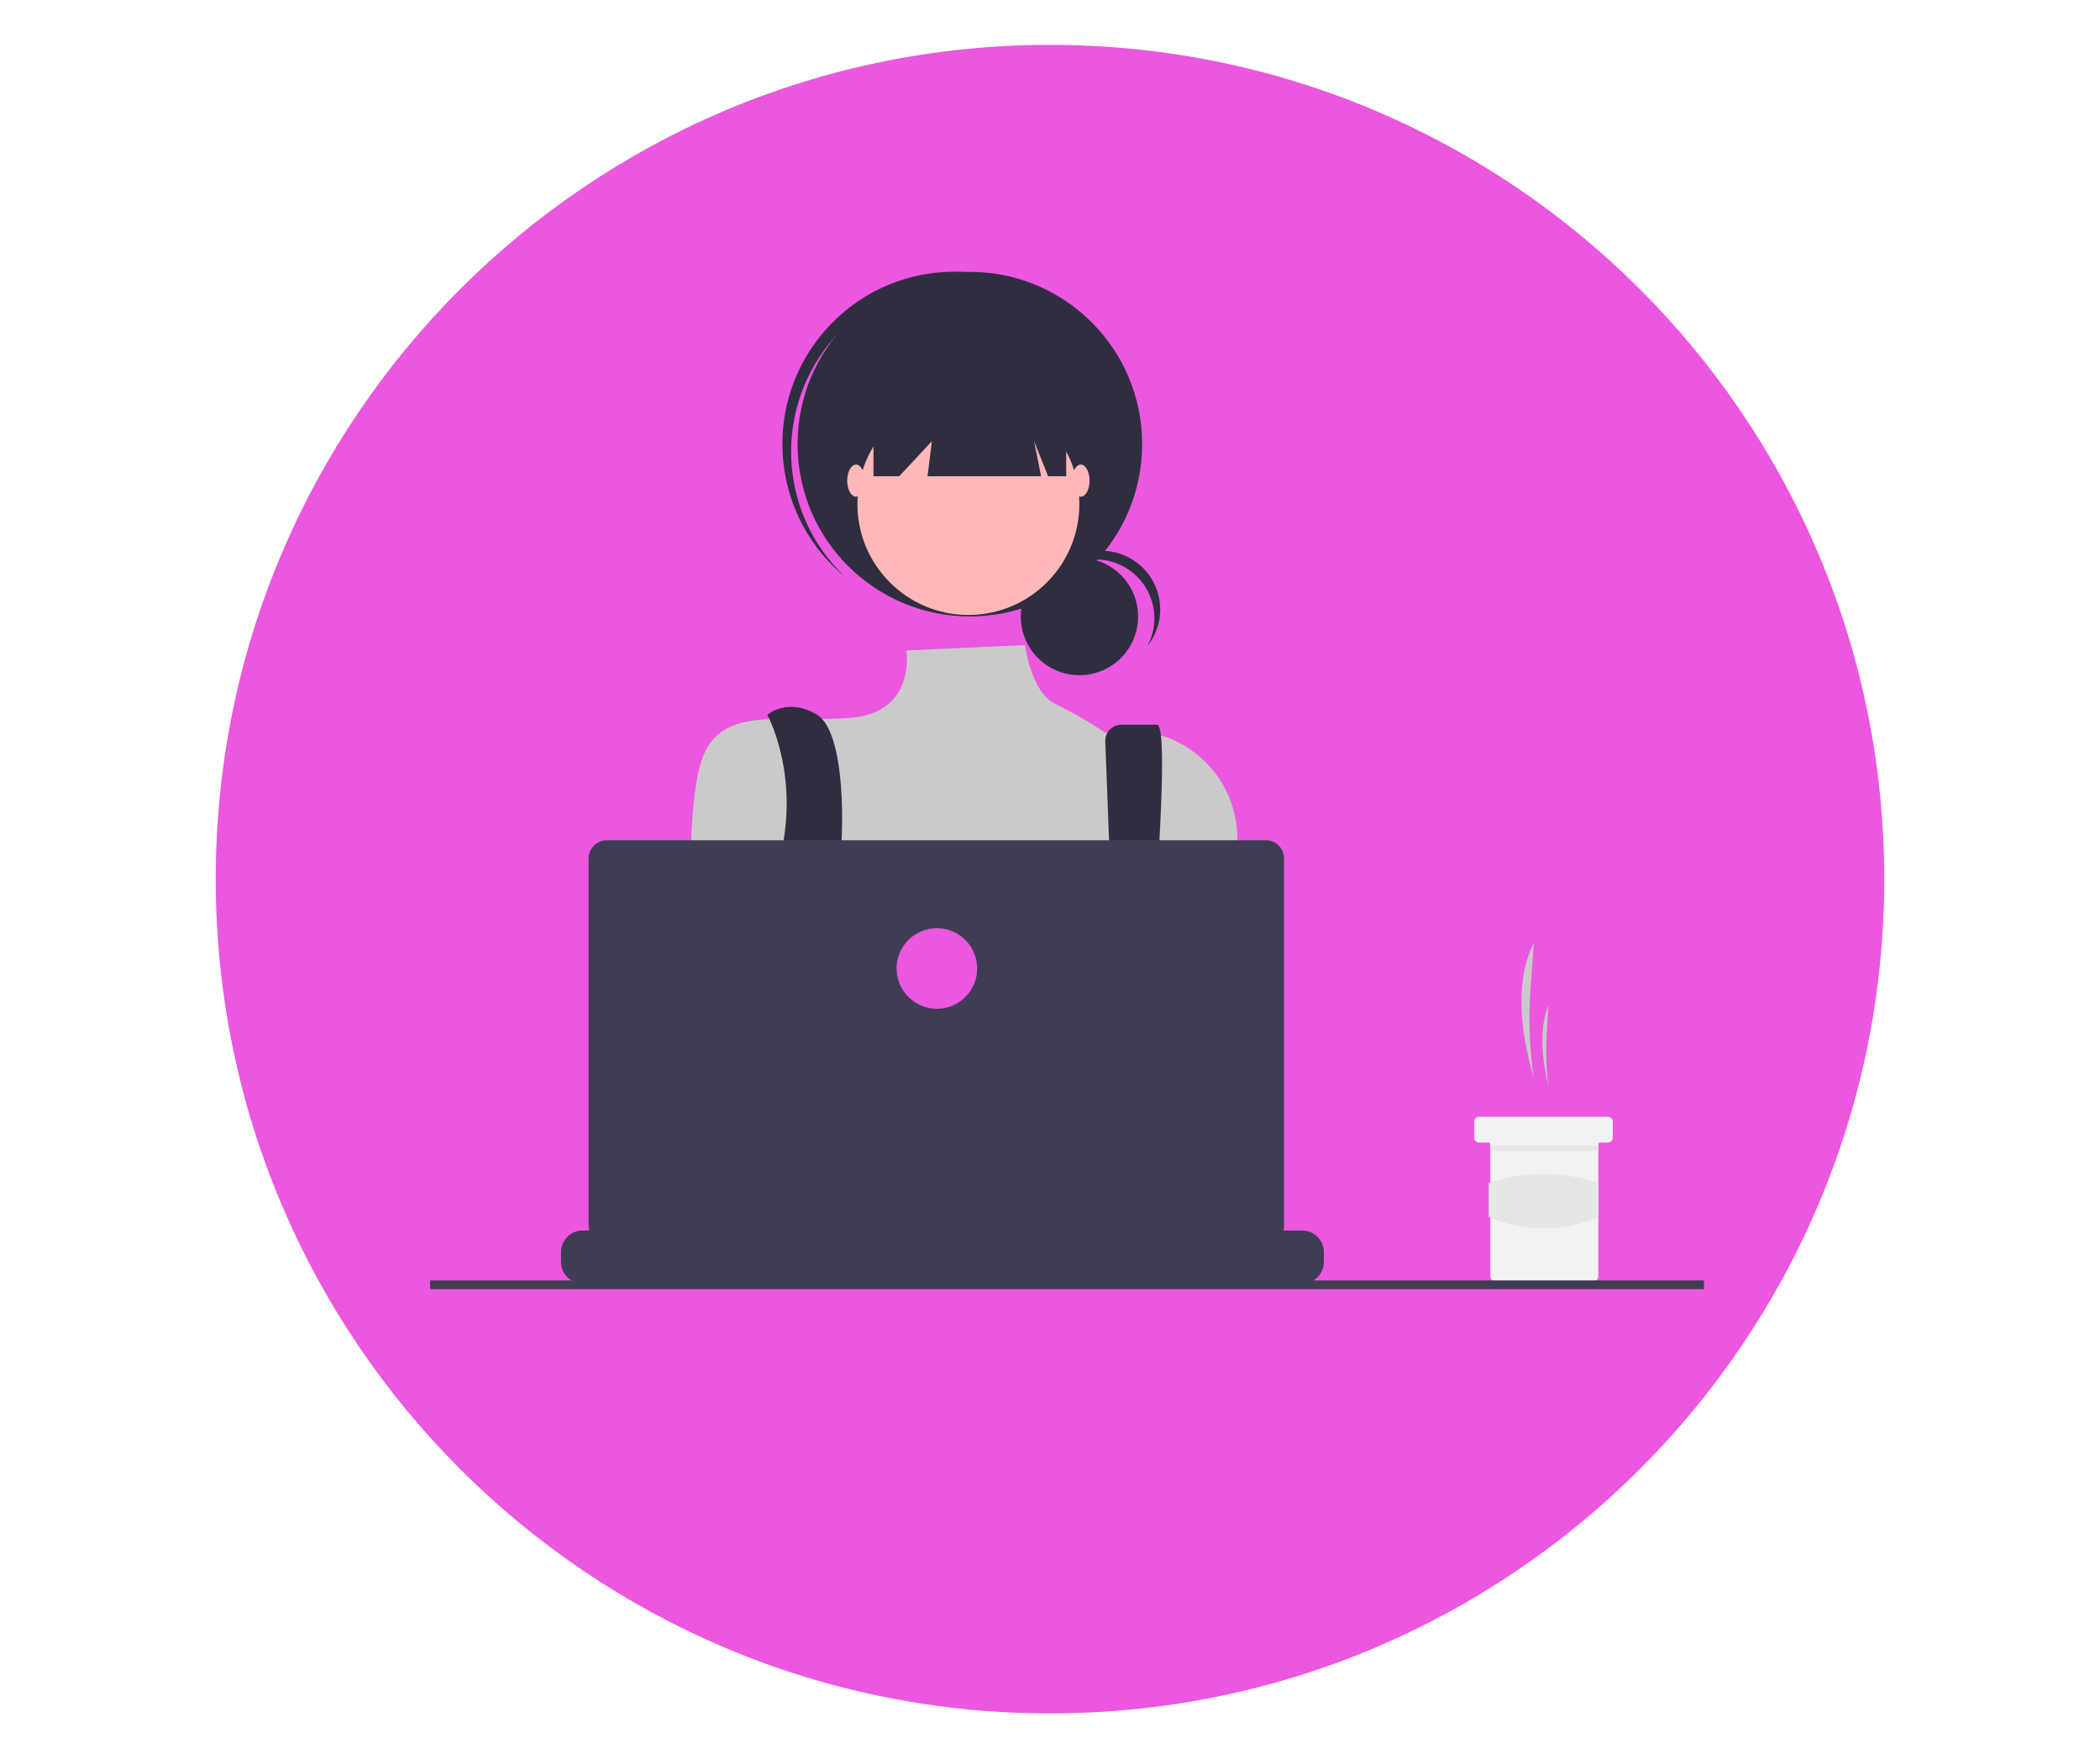
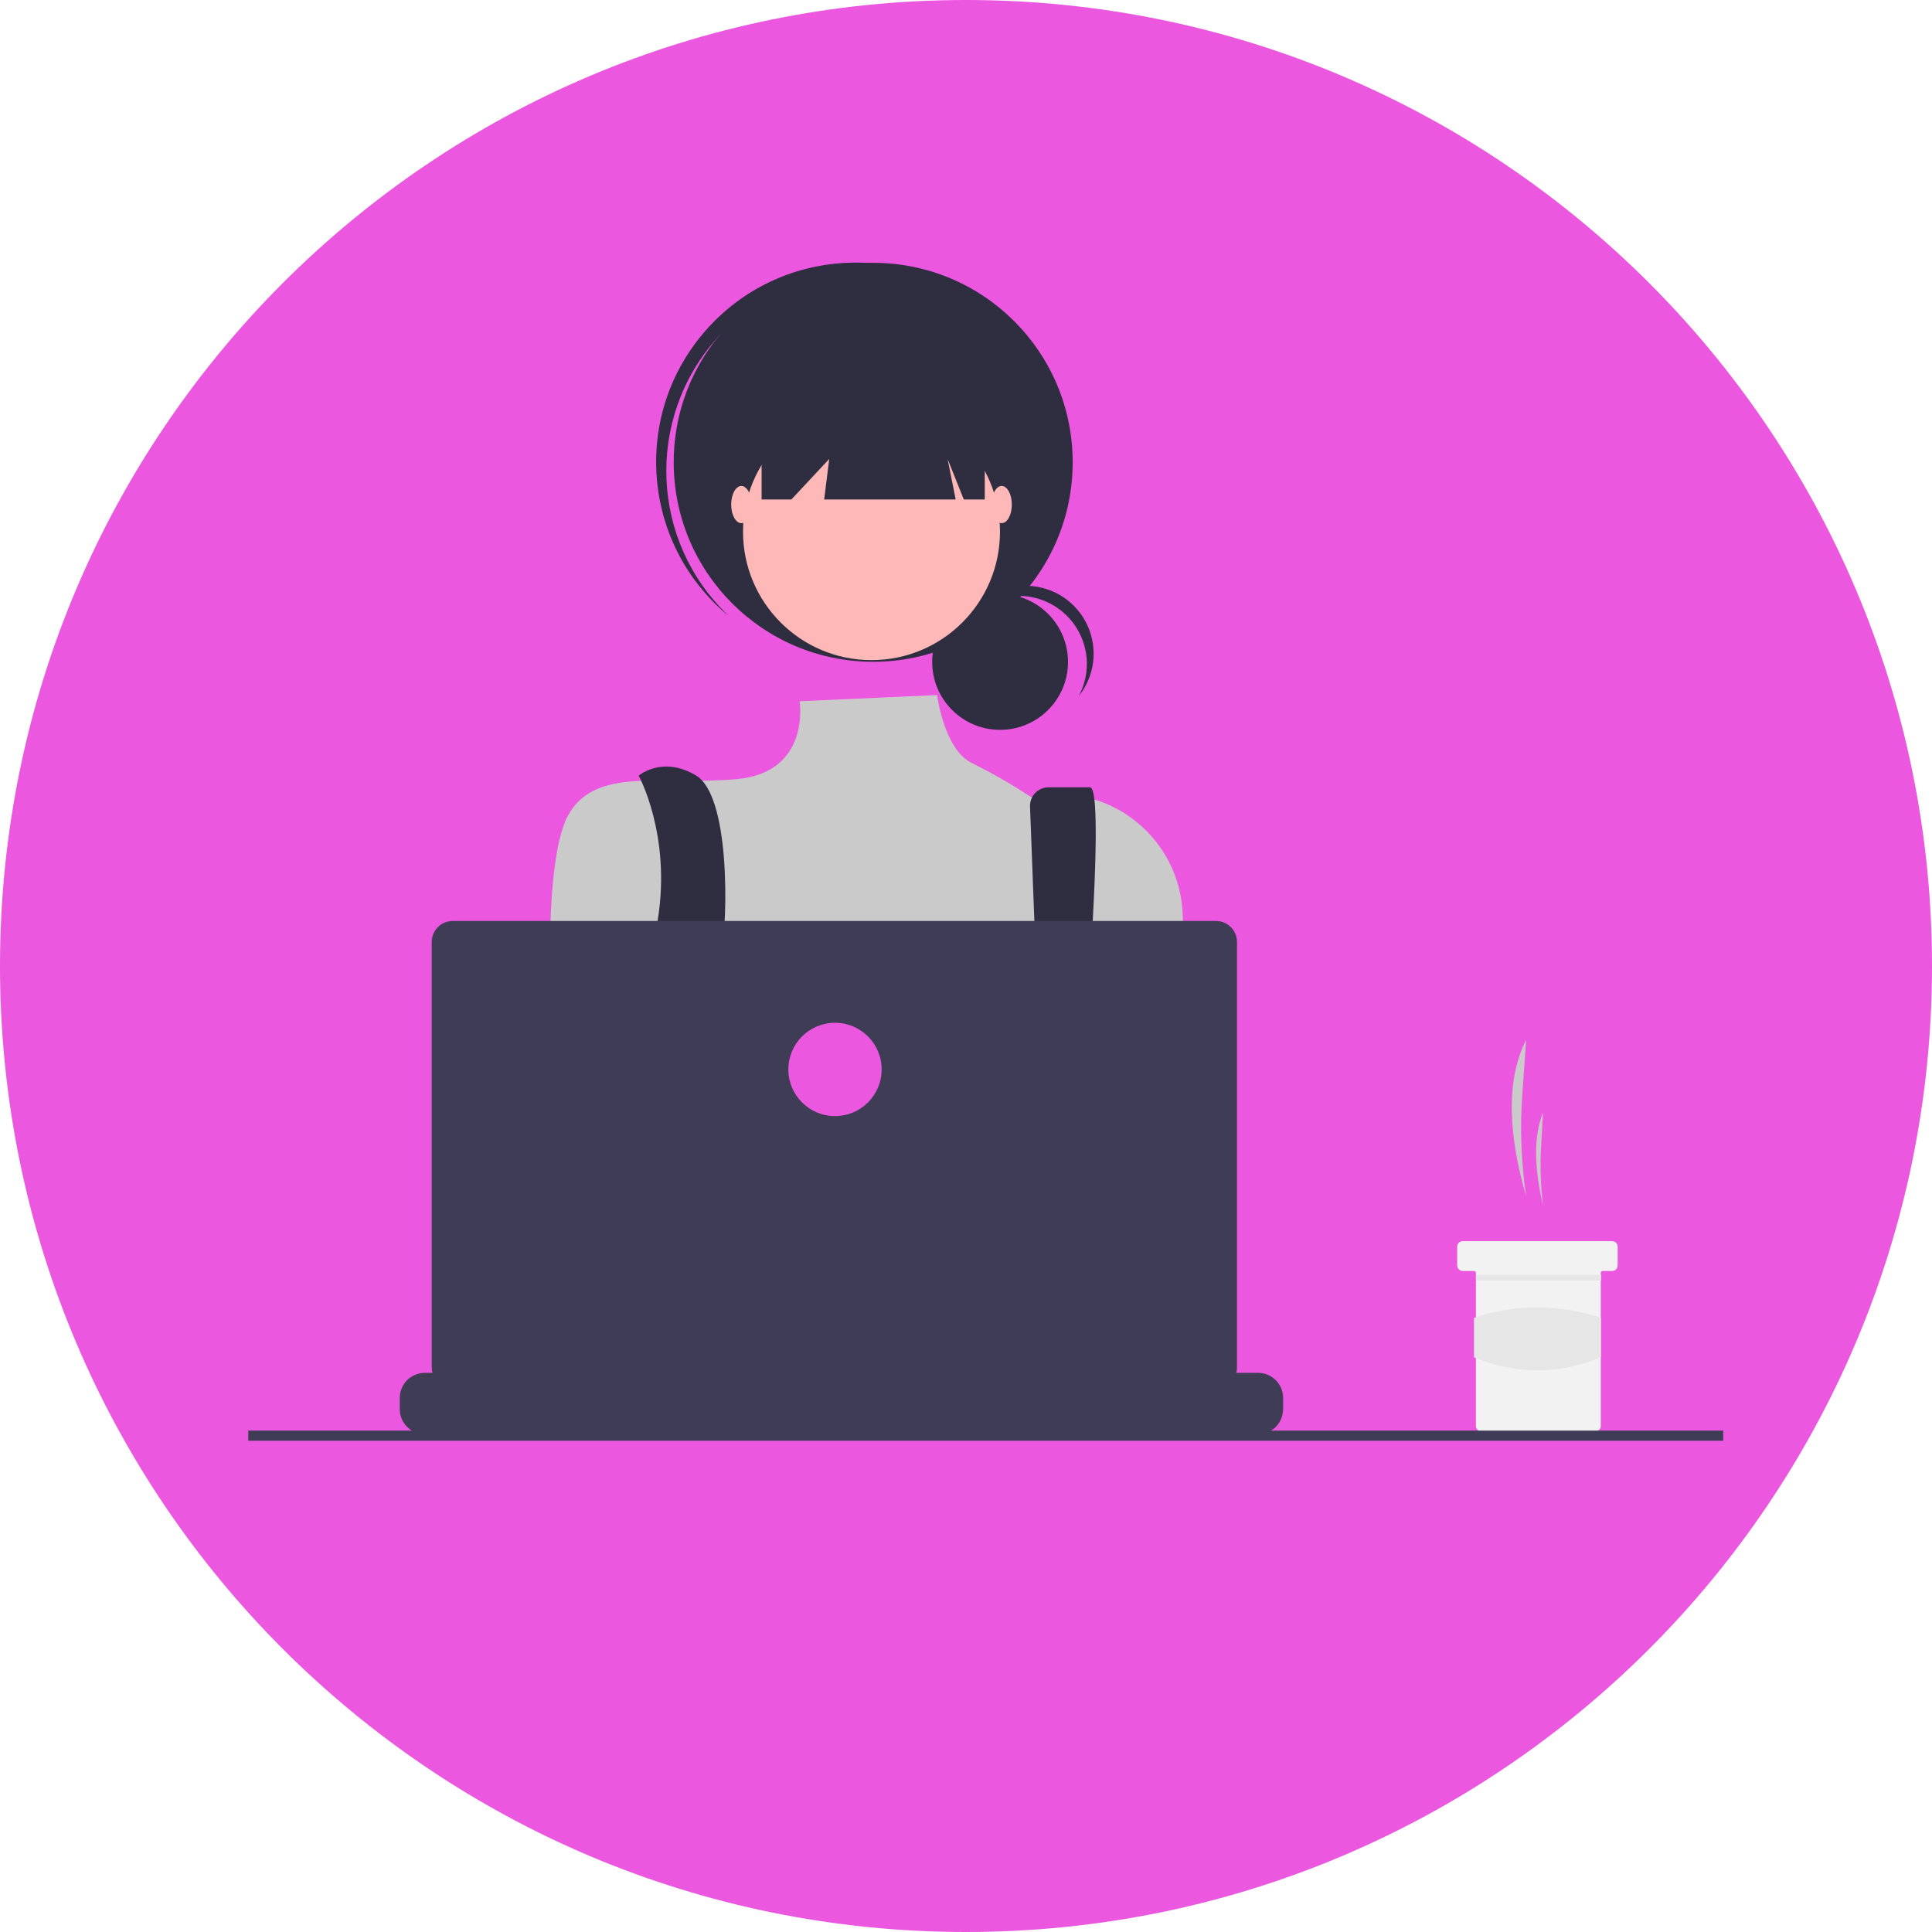
- <svg xmlns="http://www.w3.org/2000/svg" viewBox="0 0 1144 957.82">
+ <svg xmlns="http://www.w3.org/2000/svg" viewBox="0 0 908.94 908.94">
  <defs>
    <style>.cls-1{fill:#eb57df;}.cls-2{fill:#cacaca;}.cls-3{fill:#f2f2f2;}.cls-4{fill:#e6e6e6;}.cls-5{fill:#2f2e41;}.cls-6{fill:#ffb8b8;}.cls-7{fill:#3f3d56;}</style>
  </defs>
  <g id="Layer_4" data-name="Layer 4">
-     <circle class="cls-1" cx="572" cy="478.91" r="454.47" />
-     <path class="cls-2" d="M835.57,587.3h0a219.51,219.51,0,0,1-1.84-47.51l1.84-26.23h0c-10.13,20.16-7.84,46.69,0,73.74Z" />
-     <path class="cls-2" d="M843.47,591.69h0a161,161,0,0,1-.88-28.28l.88-15.62h0C838.6,559.79,839.7,575.59,843.47,591.69Z" />
-     <path class="cls-3" d="M878.59,611v8.78a2.65,2.65,0,0,1-2.63,2.63h-4.39a.87.87,0,0,0-.88.87h0v72a2.65,2.65,0,0,1-2.63,2.64H814.51a2.65,2.65,0,0,1-2.64-2.64v-72a.88.88,0,0,0-.87-.88h-5.27a2.63,2.63,0,0,1-2.63-2.63V611a2.62,2.62,0,0,1,2.62-2.63H876A2.63,2.63,0,0,1,878.59,611Z" />
-     <rect class="cls-4" x="811.95" y="624.26" width="58.82" height="2.63" />
-     <path class="cls-4" d="M870.69,663c-19.68,8.14-39.58,8.23-59.69,0V644.45a93.79,93.79,0,0,1,59.69,0Z" />
-     <circle class="cls-5" cx="588.04" cy="335.86" r="31.95" />
-     <path class="cls-5" d="M596.94,304.79a32,32,0,0,1,28.13,47.12A31.94,31.94,0,1,0,572,316.81,31.87,31.87,0,0,1,596.94,304.79Z" />
-     <circle class="cls-5" cx="528.34" cy="241.95" r="93.85" />
-     <path class="cls-5" d="M454.68,183.71a93.85,93.85,0,0,1,130.07-9.84c-.77-.73-1.53-1.46-2.33-2.17A93.85,93.85,0,0,0,457.71,312c.8.7,1.62,1.37,2.43,2.05A93.84,93.84,0,0,1,454.68,183.71Z" />
-     <circle class="cls-6" cx="527.54" cy="274.55" r="60.45" />
-     <path class="cls-2" d="M558.42,351.41l-64.68,2.91s5.4,33.45-29.6,36.63-66.81-6.36-79.54,17.5-7.24,108.82-7.24,108.82,23.86,85.9,42.95,98.63,186.12-4.77,186.12-4.77l69.9-88.27L674,454.8c-1.24-35.55-33.69-62.23-68.64-55.66l-2.07.42c-1,.22-7.68-5.74-28.75-16.27C561.61,376.85,558.42,351.41,558.42,351.41Z" />
-     <path class="cls-5" d="M418,389.36s15.37,27.9,9,67.67S447.36,580.9,447.36,580.9l19.08-4.77s-12.72-82.72-9.54-101.81,4.06-75.41-11.85-85S418,389.36,418,389.36Z" />
-     <path class="cls-5" d="M602.13,404l6.68,176.12,12.73,7.95s18.29-193.27,8.75-193.27H610.87a8.76,8.76,0,0,0-8.76,8.75h0C602.11,403.69,602.12,403.84,602.13,404Z" />
-     <circle class="cls-1" cx="456.1" cy="568.97" r="7.95" />
-     <circle class="cls-1" cx="615.18" cy="576.93" r="7.95" />
-     <polygon class="cls-5" points="475.85 199 475.85 259.44 489.85 259.44 507.66 240.35 505.27 259.44 567.15 259.44 563.34 240.35 570.97 259.44 580.83 259.44 580.83 199 475.85 199" />
-     <ellipse class="cls-6" cx="466.3" cy="261.83" rx="4.77" ry="8.75" />
-     <ellipse class="cls-6" cx="588.79" cy="261.83" rx="4.77" ry="8.75" />
-     <path class="cls-7" d="M721.18,682.14v5.33a11.65,11.65,0,0,1-1.65,6,11.79,11.79,0,0,1-10.13,5.76h-392a11.81,11.81,0,0,1-10.14-5.76,11.41,11.41,0,0,1-.85-1.76,11.56,11.56,0,0,1-.8-4.27v-5.33a11.78,11.78,0,0,1,11.78-11.79H340v-2.49a.49.49,0,0,1,.49-.49h11.79a.49.49,0,0,1,.49.49v2.49h7.37v-2.49a.49.49,0,0,1,.49-.49h11.79a.49.49,0,0,1,.49.49v2.49h7.38v-2.49a.48.48,0,0,1,.49-.49h11.79a.49.49,0,0,1,.49.49v2.49h7.36v-2.49a.49.49,0,0,1,.49-.49h11.79a.49.49,0,0,1,.5.49v2.49h7.36v-2.49a.49.49,0,0,1,.49-.49h11.79a.49.49,0,0,1,.49.49v2.49h7.38v-2.49a.49.49,0,0,1,.49-.49H453a.49.49,0,0,1,.49.49v2.49h7.37v-2.49a.48.48,0,0,1,.49-.49h92.35a.49.49,0,0,1,.49.49h0v2.49h7.37v-2.49a.49.49,0,0,1,.49-.49h11.79a.5.5,0,0,1,.49.49v2.49h7.37v-2.49a.49.49,0,0,1,.49-.49H594a.49.49,0,0,1,.49.49h0v2.49h7.37v-2.49a.49.49,0,0,1,.49-.49H614.1a.49.49,0,0,1,.49.49h0v2.49H622v-2.49a.49.49,0,0,1,.49-.49h11.79a.5.5,0,0,1,.49.49v2.49h7.37v-2.49a.49.49,0,0,1,.49-.49h11.79a.49.49,0,0,1,.49.49h0v2.49h7.37v-2.49a.49.49,0,0,1,.49-.49h11.79a.49.49,0,0,1,.49.49h0v2.49H709.4a11.78,11.78,0,0,1,11.78,11.78Z" />
-     <rect class="cls-7" x="234.34" y="697.5" width="693.9" height="4.77" />
-     <path class="cls-7" d="M689.62,457.73H330.55a9.89,9.89,0,0,0-9.89,9.89h0V667.69a9.89,9.89,0,0,0,9.89,9.88H689.62a9.88,9.88,0,0,0,9.88-9.88V467.62a9.88,9.88,0,0,0-9.88-9.89Z" />
-     <circle class="cls-1" cx="510.37" cy="527.58" r="21.95" />
+     <circle class="cls-1" cx="454.47" cy="454.47" r="454.47" />
+     <path class="cls-2" d="M718,562.85h0a219.45,219.45,0,0,1-1.84-47.5L718,489.11h0c-10.13,20.16-7.84,46.69,0,73.74Z" />
+     <path class="cls-2" d="M725.94,567.24h0a161,161,0,0,1-.88-28.28l.88-15.61h0C721.07,535.35,722.17,551.14,725.94,567.24Z" />
+     <path class="cls-3" d="M761.06,586.55v8.78a2.64,2.64,0,0,1-2.63,2.63H754a.87.87,0,0,0-.88.88h0v72a2.65,2.65,0,0,1-2.64,2.63H697a2.64,2.64,0,0,1-2.64-2.63v-72a.89.89,0,0,0-.88-.88H688.2a2.64,2.64,0,0,1-2.64-2.63v-8.78a2.63,2.63,0,0,1,2.63-2.63h70.24A2.64,2.64,0,0,1,761.06,586.55Z" />
+     <rect class="cls-4" x="694.42" y="599.81" width="58.82" height="2.63" />
+     <path class="cls-4" d="M753.16,638.56c-19.68,8.14-39.58,8.23-59.7,0V620a93.69,93.69,0,0,1,59.7,0Z" />
+     <circle class="cls-5" cx="470.51" cy="311.42" r="31.95" />
+     <path class="cls-5" d="M479.41,280.35a32,32,0,0,1,28.13,47.11,31.94,31.94,0,1,0-53.07-35.1A31.86,31.86,0,0,1,479.41,280.35Z" />
+     <circle class="cls-5" cx="410.81" cy="217.5" r="93.85" />
+     <path class="cls-5" d="M337.15,159.27a93.83,93.83,0,0,1,130.07-9.84c-.77-.73-1.53-1.47-2.33-2.18A93.85,93.85,0,0,0,340.18,287.54c.8.71,1.62,1.38,2.43,2A93.83,93.83,0,0,1,337.15,159.27Z" />
+     <circle class="cls-6" cx="410.01" cy="250.11" r="60.45" />
+     <path class="cls-2" d="M440.89,327l-64.69,2.91s5.4,33.46-29.59,36.64S279.8,360.14,267.07,384s-7.24,108.83-7.24,108.83,23.86,85.9,42.95,98.62,186.11-4.77,186.11-4.77l69.91-88.26-2.37-68.07c-1.24-35.54-33.69-62.23-68.64-55.65l-2.08.41c-1,.23-7.68-5.73-28.74-16.27C444.08,352.4,440.89,327,440.89,327Z" />
+     <path class="cls-5" d="M300.48,364.92s15.37,27.89,9,67.66,20.33,123.88,20.33,123.88l19.09-4.78s-12.72-82.71-9.54-101.8,4.06-75.42-11.85-85S300.48,364.92,300.48,364.92Z" />
+     <path class="cls-5" d="M484.59,379.54l6.69,176.12,12.73,8s18.29-193.27,8.75-193.27H493.34a8.76,8.76,0,0,0-8.76,8.75h0C484.58,379.24,484.59,379.39,484.59,379.54Z" />
+     <circle class="cls-1" cx="338.57" cy="544.53" r="7.95" />
+     <circle class="cls-1" cx="497.64" cy="552.48" r="7.95" />
+     <polygon class="cls-5" points="358.31 174.55 358.31 235 372.31 235 390.13 215.91 387.74 235 449.62 235 445.8 215.91 453.44 235 463.3 235 463.3 174.55 358.31 174.55" />
+     <ellipse class="cls-6" cx="348.77" cy="237.38" rx="4.77" ry="8.75" />
+     <ellipse class="cls-6" cx="471.26" cy="237.38" rx="4.77" ry="8.75" />
+     <path class="cls-7" d="M603.65,657.69V663a11.95,11.95,0,0,1-1.65,6,11.81,11.81,0,0,1-10.14,5.76h-392a11.79,11.79,0,0,1-10.13-5.76,11.65,11.65,0,0,1-1.65-6v-5.33a11.78,11.78,0,0,1,11.78-11.79h22.6v-2.48a.49.49,0,0,1,.49-.49h11.79a.48.48,0,0,1,.49.49v2.48h7.37v-2.48a.49.49,0,0,1,.49-.49h11.79a.48.48,0,0,1,.49.49v2.48h7.37v-2.48a.49.49,0,0,1,.49-.49H275a.48.48,0,0,1,.49.49v2.48h7.36v-2.48a.49.49,0,0,1,.49-.49h11.79a.48.48,0,0,1,.49.49v2.48H303v-2.48a.49.49,0,0,1,.49-.49H315.3a.48.48,0,0,1,.49.49v2.48h7.38v-2.48a.48.48,0,0,1,.49-.49h11.79a.48.48,0,0,1,.49.49v2.48h7.36v-2.48a.49.49,0,0,1,.49-.49h92.35a.5.5,0,0,1,.5.49h0v2.48H444v-2.48a.49.49,0,0,1,.49-.49h11.79a.49.49,0,0,1,.49.49v2.48h7.37v-2.48a.49.49,0,0,1,.49-.49h11.79a.48.48,0,0,1,.49.49h0v2.48h7.36v-2.48a.49.49,0,0,1,.49-.49h11.8a.48.48,0,0,1,.49.49h0v2.48h7.37v-2.48a.49.49,0,0,1,.49-.49h11.79a.48.48,0,0,1,.48.49v2.48h7.38v-2.48a.49.49,0,0,1,.49-.49h11.79a.48.48,0,0,1,.49.49h0v2.48h7.37v-2.48a.49.49,0,0,1,.49-.49H557a.48.48,0,0,1,.49.49h0v2.48h34.38a11.79,11.79,0,0,1,11.79,11.78Z" />
+     <rect class="cls-7" x="116.8" y="673.05" width="693.9" height="4.77" />
+     <path class="cls-7" d="M572.09,433.29H213a9.88,9.88,0,0,0-9.88,9.88h0V643.24a9.88,9.88,0,0,0,9.88,9.88H572.09a9.88,9.88,0,0,0,9.88-9.88V443.17a9.88,9.88,0,0,0-9.88-9.88Z" />
+     <circle class="cls-1" cx="392.84" cy="503.13" r="21.95" />
  </g>
</svg>
